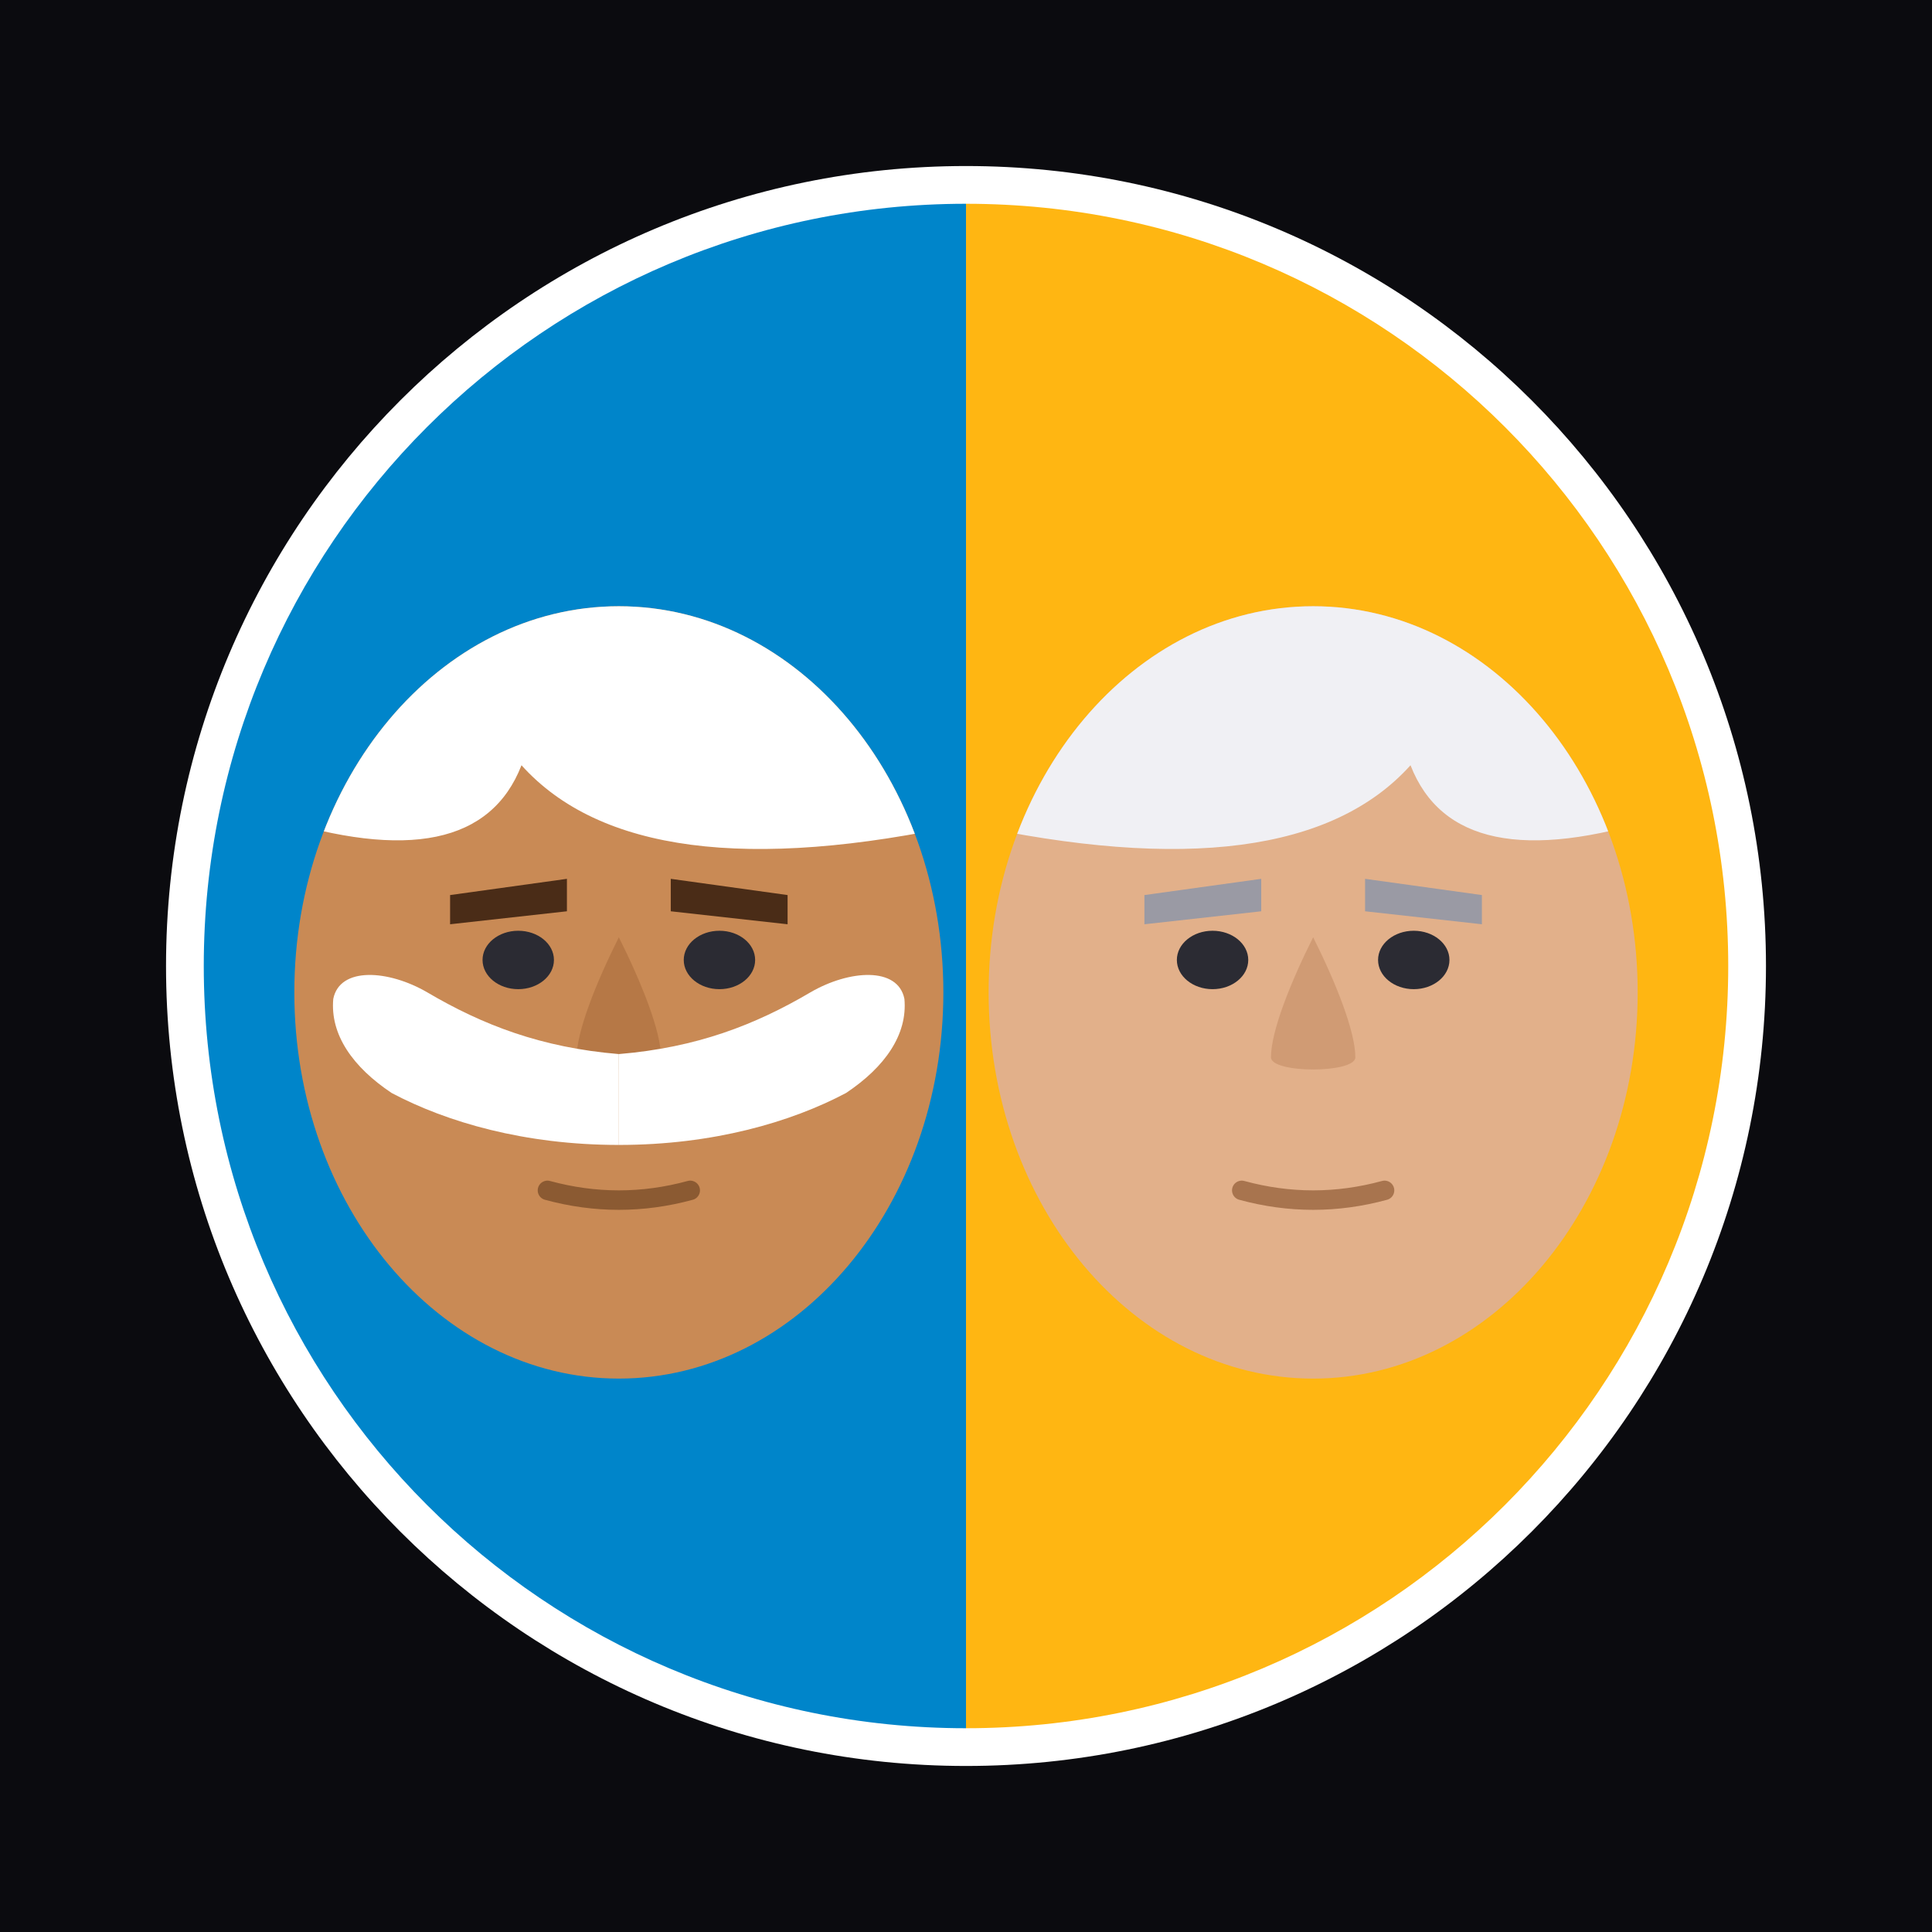
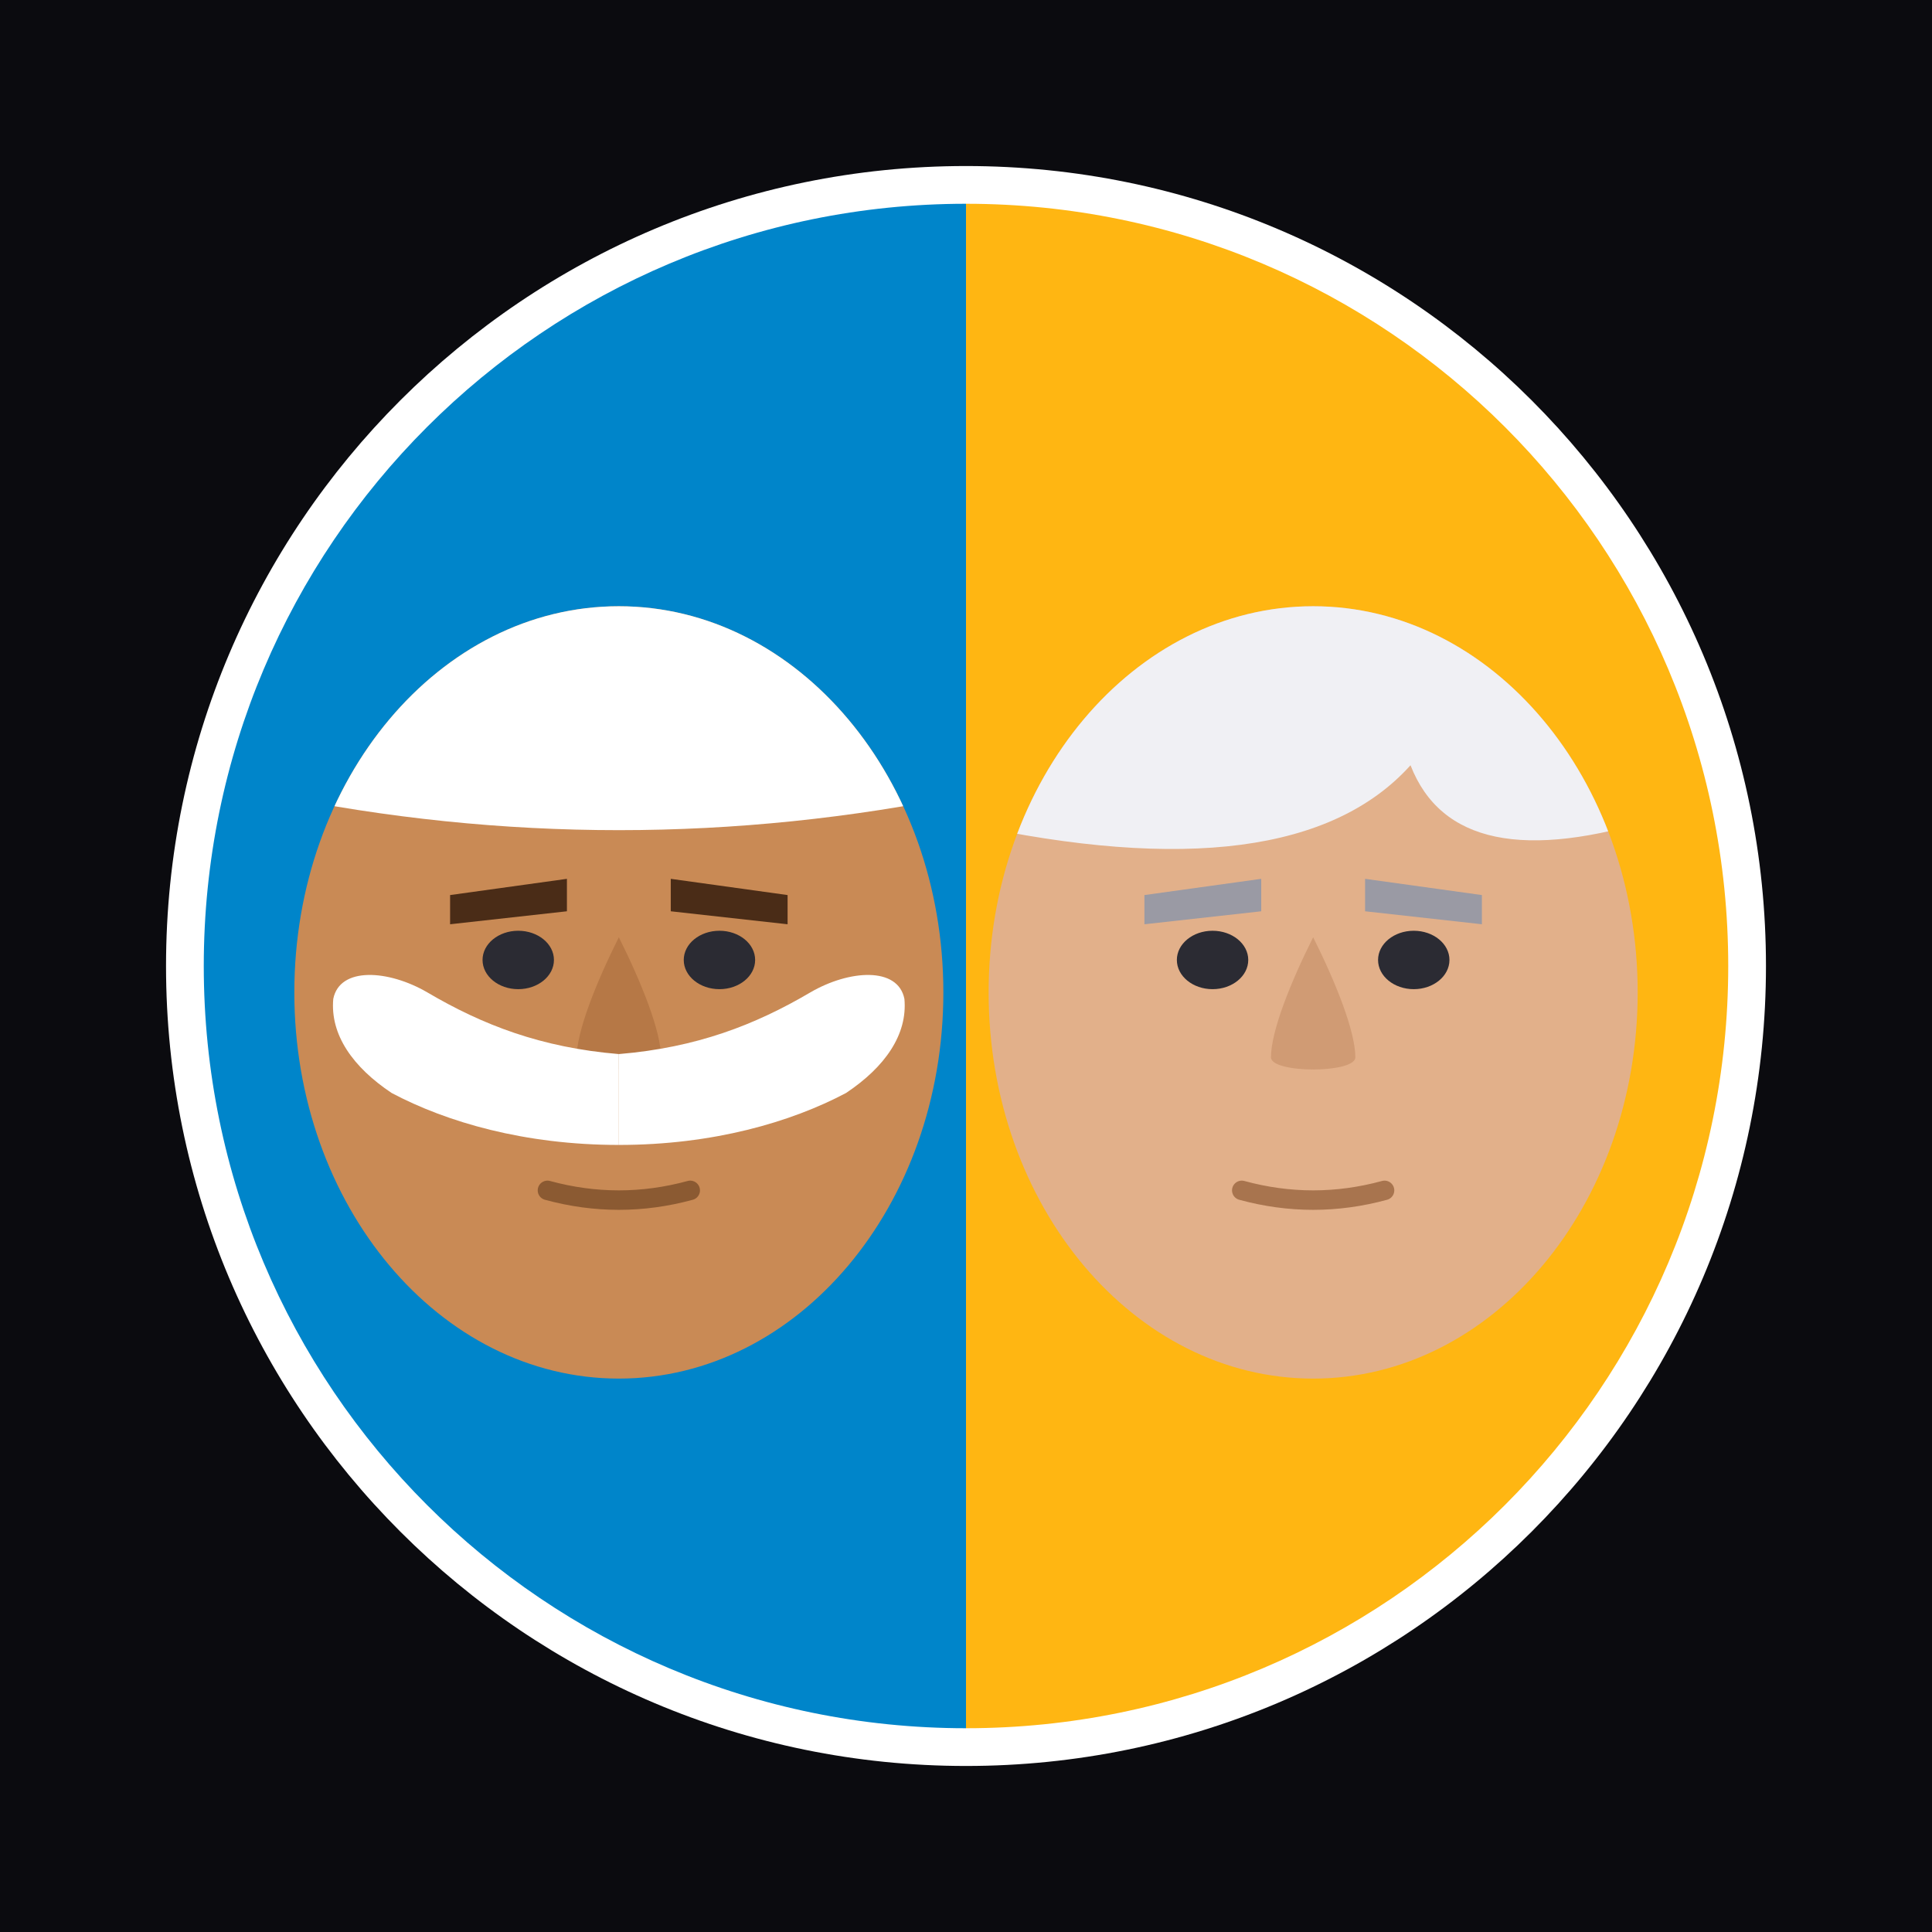
<svg xmlns="http://www.w3.org/2000/svg" viewBox="0 0 512 512" width="512" height="512" role="img" aria-label="Doctor x stein app icon">
  <defs>
    <clipPath id="head-a">
      <ellipse cx="256" cy="266" rx="100" ry="119" />
    </clipPath>
    <clipPath id="badge-a">
      <circle cx="256" cy="256" r="202" />
    </clipPath>
    <path id="tache-a" d="M256 285              C280 283, 298 276, 315 266              C327 259, 342 258, 344 268              C345 279, 338 289, 326 297              C309 306, 285 313, 256 313 Z" />
  </defs>
  <rect width="512" height="512" fill="#0B0B0F" />
  <circle cx="256" cy="256" r="212" fill="#FFFFFF" />
  <g clip-path="url(#badge-a)">
    <rect x="0" y="0" width="256" height="512" fill="#0085CA" />
    <rect x="256" y="0" width="256" height="512" fill="#FFB612" />
  </g>
  <g transform="translate(-56.16 34.24) scale(0.86)">
    <ellipse cx="256" cy="266" rx="100" ry="119" fill="#C98A55" />
    <g clip-path="url(#head-a)">
      <path d="M256 249 C263 263, 269 278, 269 286 C269 291, 243 291, 243 286 C243 278, 249 263, 256 249 Z" fill="#B67846" />
      <path d="M234 327 Q256 333 278 327" stroke="#8B5A32" stroke-width="6" stroke-linecap="round" fill="none" />
-       <path d="M363 120 H149 V212 Q212 232 226 196 Q262 236 363 214 Z" fill="#FFFFFF" />
+       <path d="M149 130 H363 V205 Q256 227 149 205 Z" fill="#FFFFFF" />
    </g>
    <path d="M204 236 L240 231 L240 241 L204 245 Z" fill="#4A2C17" />
    <path d="M308 236 L272 231 L272 241 L308 245 Z" fill="#4A2C17" />
    <ellipse cx="225" cy="256" rx="11" ry="9" fill="#2B2B33" />
    <ellipse cx="287" cy="256" rx="11" ry="9" fill="#2B2B33" />
    <g fill="#FFFFFF">
      <use href="#tache-a" />
      <use href="#tache-a" transform="translate(512,0) scale(-1,1)" />
    </g>
  </g>
  <g transform="translate(127.84 34.24) scale(0.86)">
    <ellipse cx="256" cy="266" rx="100" ry="119" fill="#E2B08A" />
    <g clip-path="url(#head-a)">
      <path d="M256 249 C263 263, 269 278, 269 286 C269 291, 243 291, 243 286 C243 278, 249 263, 256 249 Z" fill="#D09B74" />
      <path d="M234 327 Q256 333 278 327" stroke="#A8744E" stroke-width="6" stroke-linecap="round" fill="none" />
      <path d="M149 120 H363 V212 Q300 232 286 196 Q250 236 149 214 Z" fill="#F0F0F4" />
    </g>
    <path d="M204 236 L240 231 L240 241 L204 245 Z" fill="#9A9AA4" />
    <path d="M308 236 L272 231 L272 241 L308 245 Z" fill="#9A9AA4" />
    <ellipse cx="225" cy="256" rx="11" ry="9" fill="#2B2B33" />
    <ellipse cx="287" cy="256" rx="11" ry="9" fill="#2B2B33" />
  </g>
</svg>
